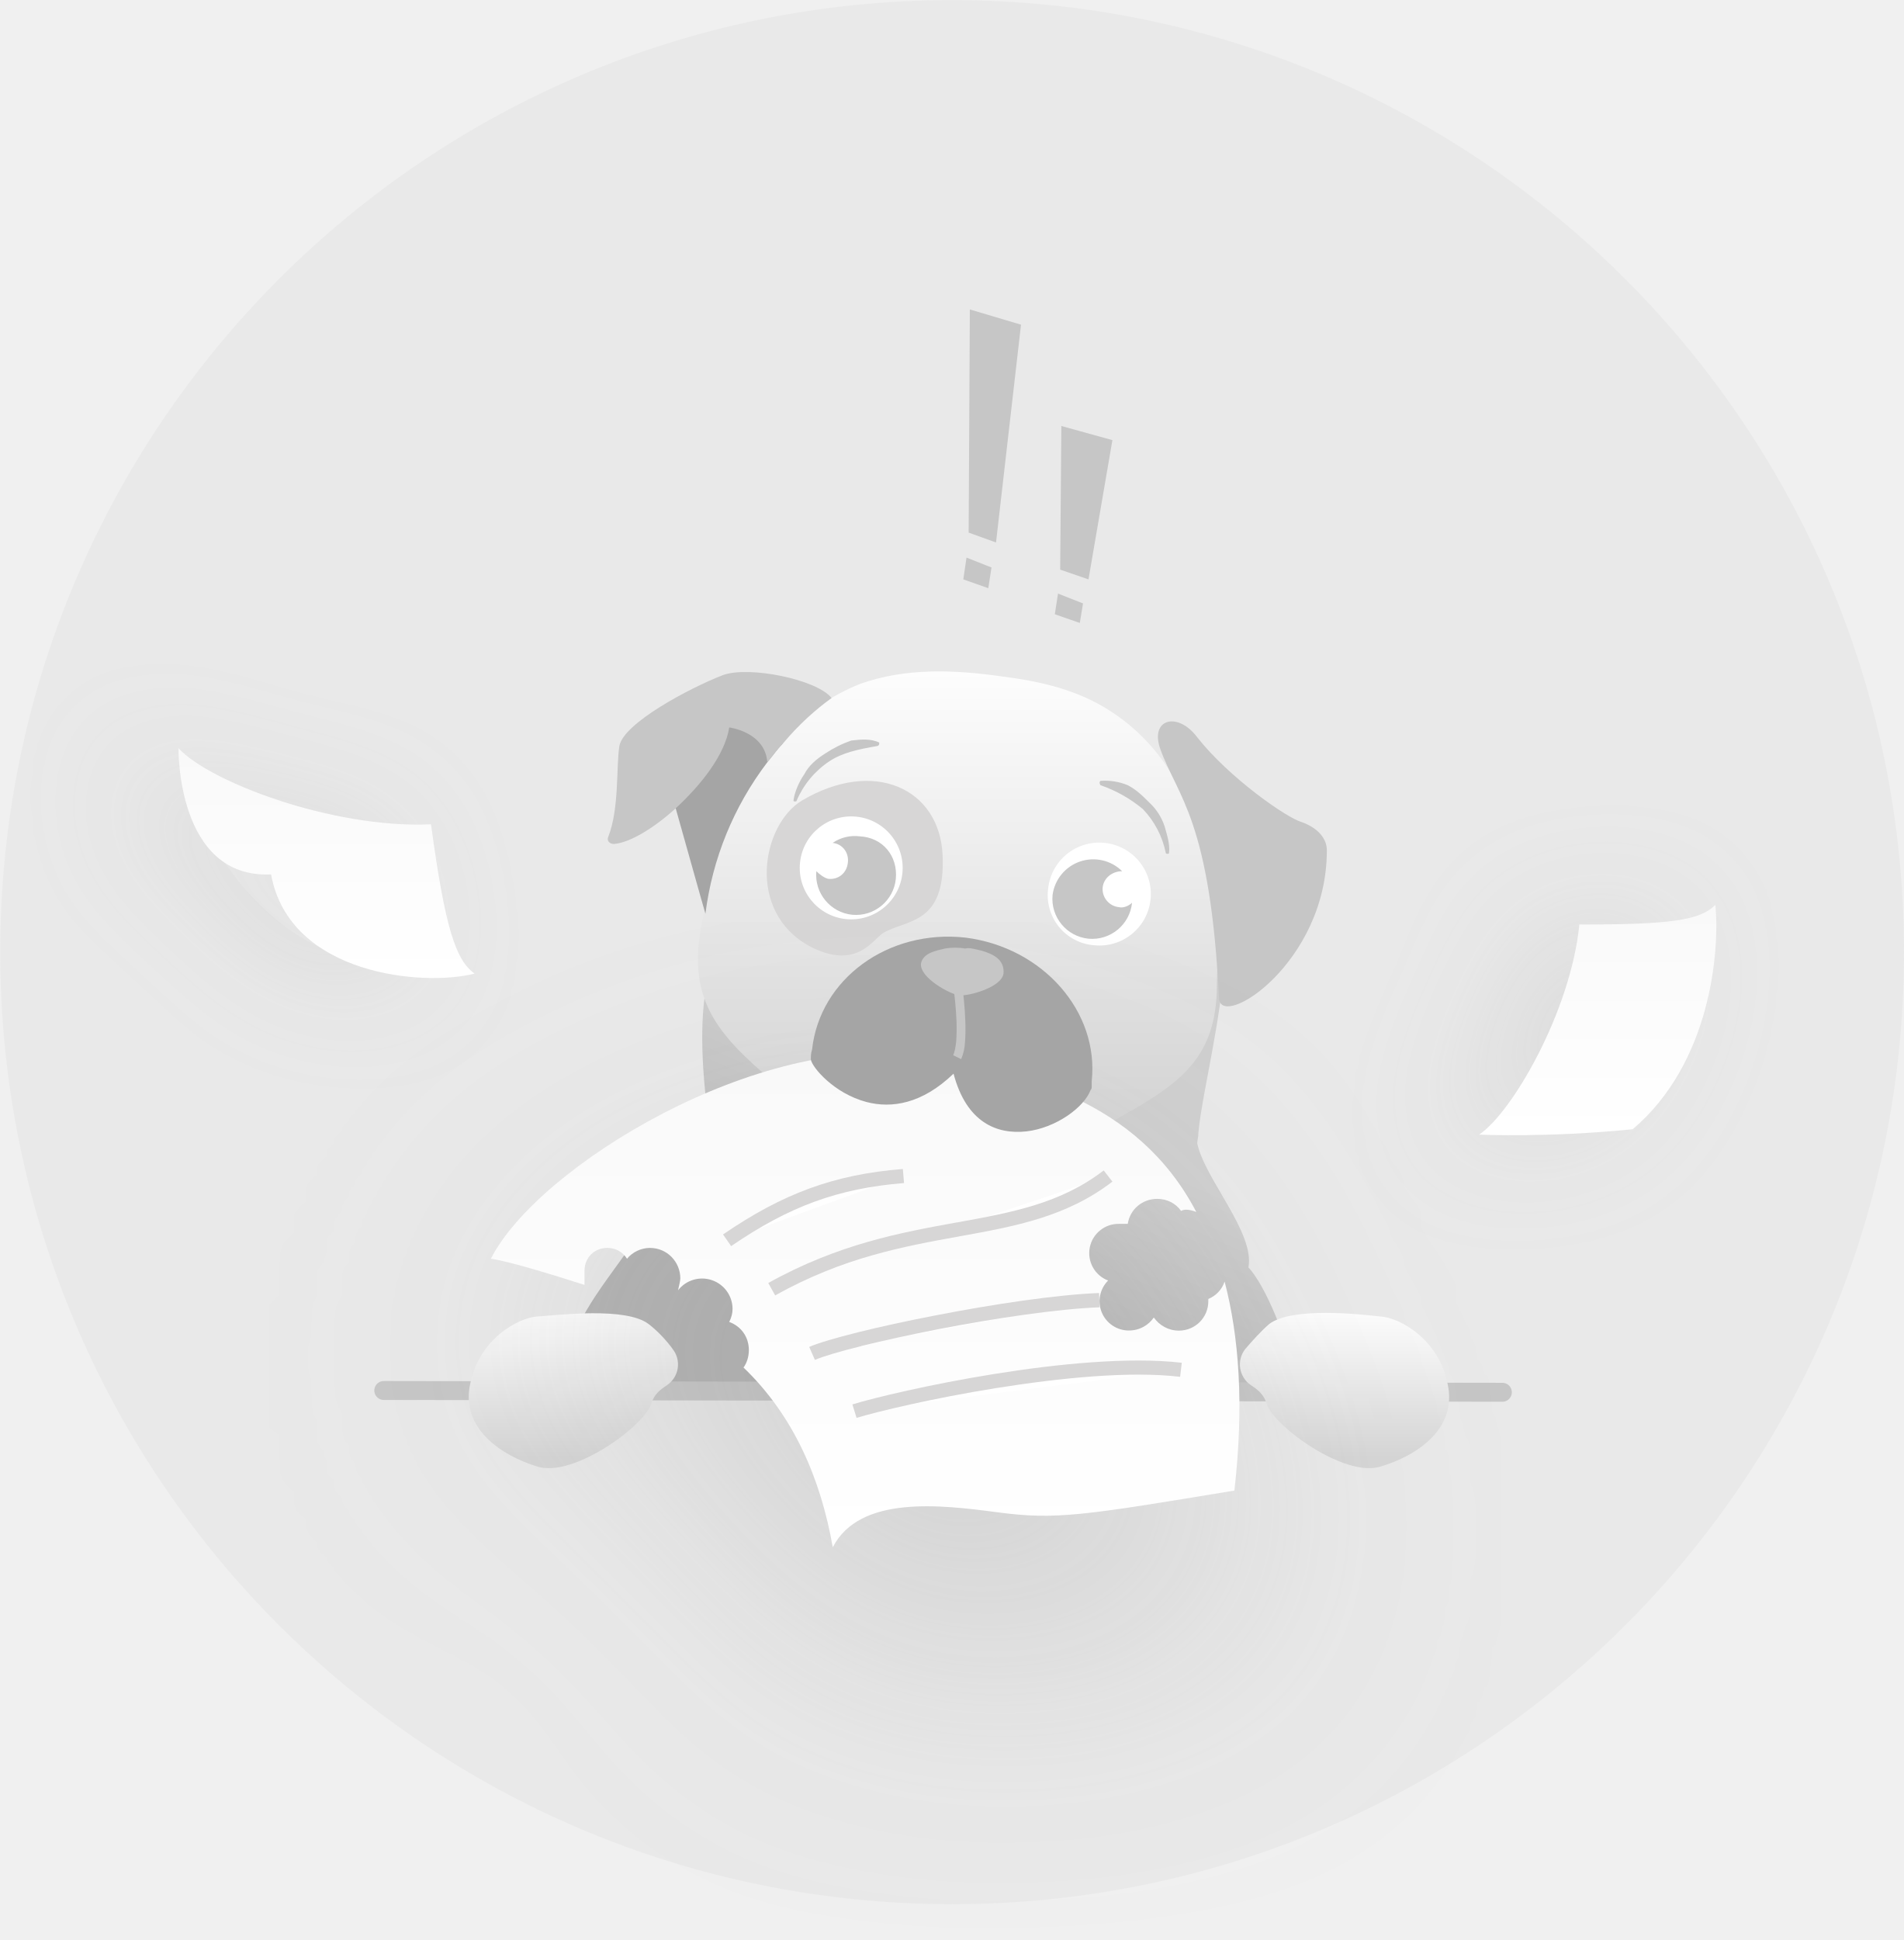
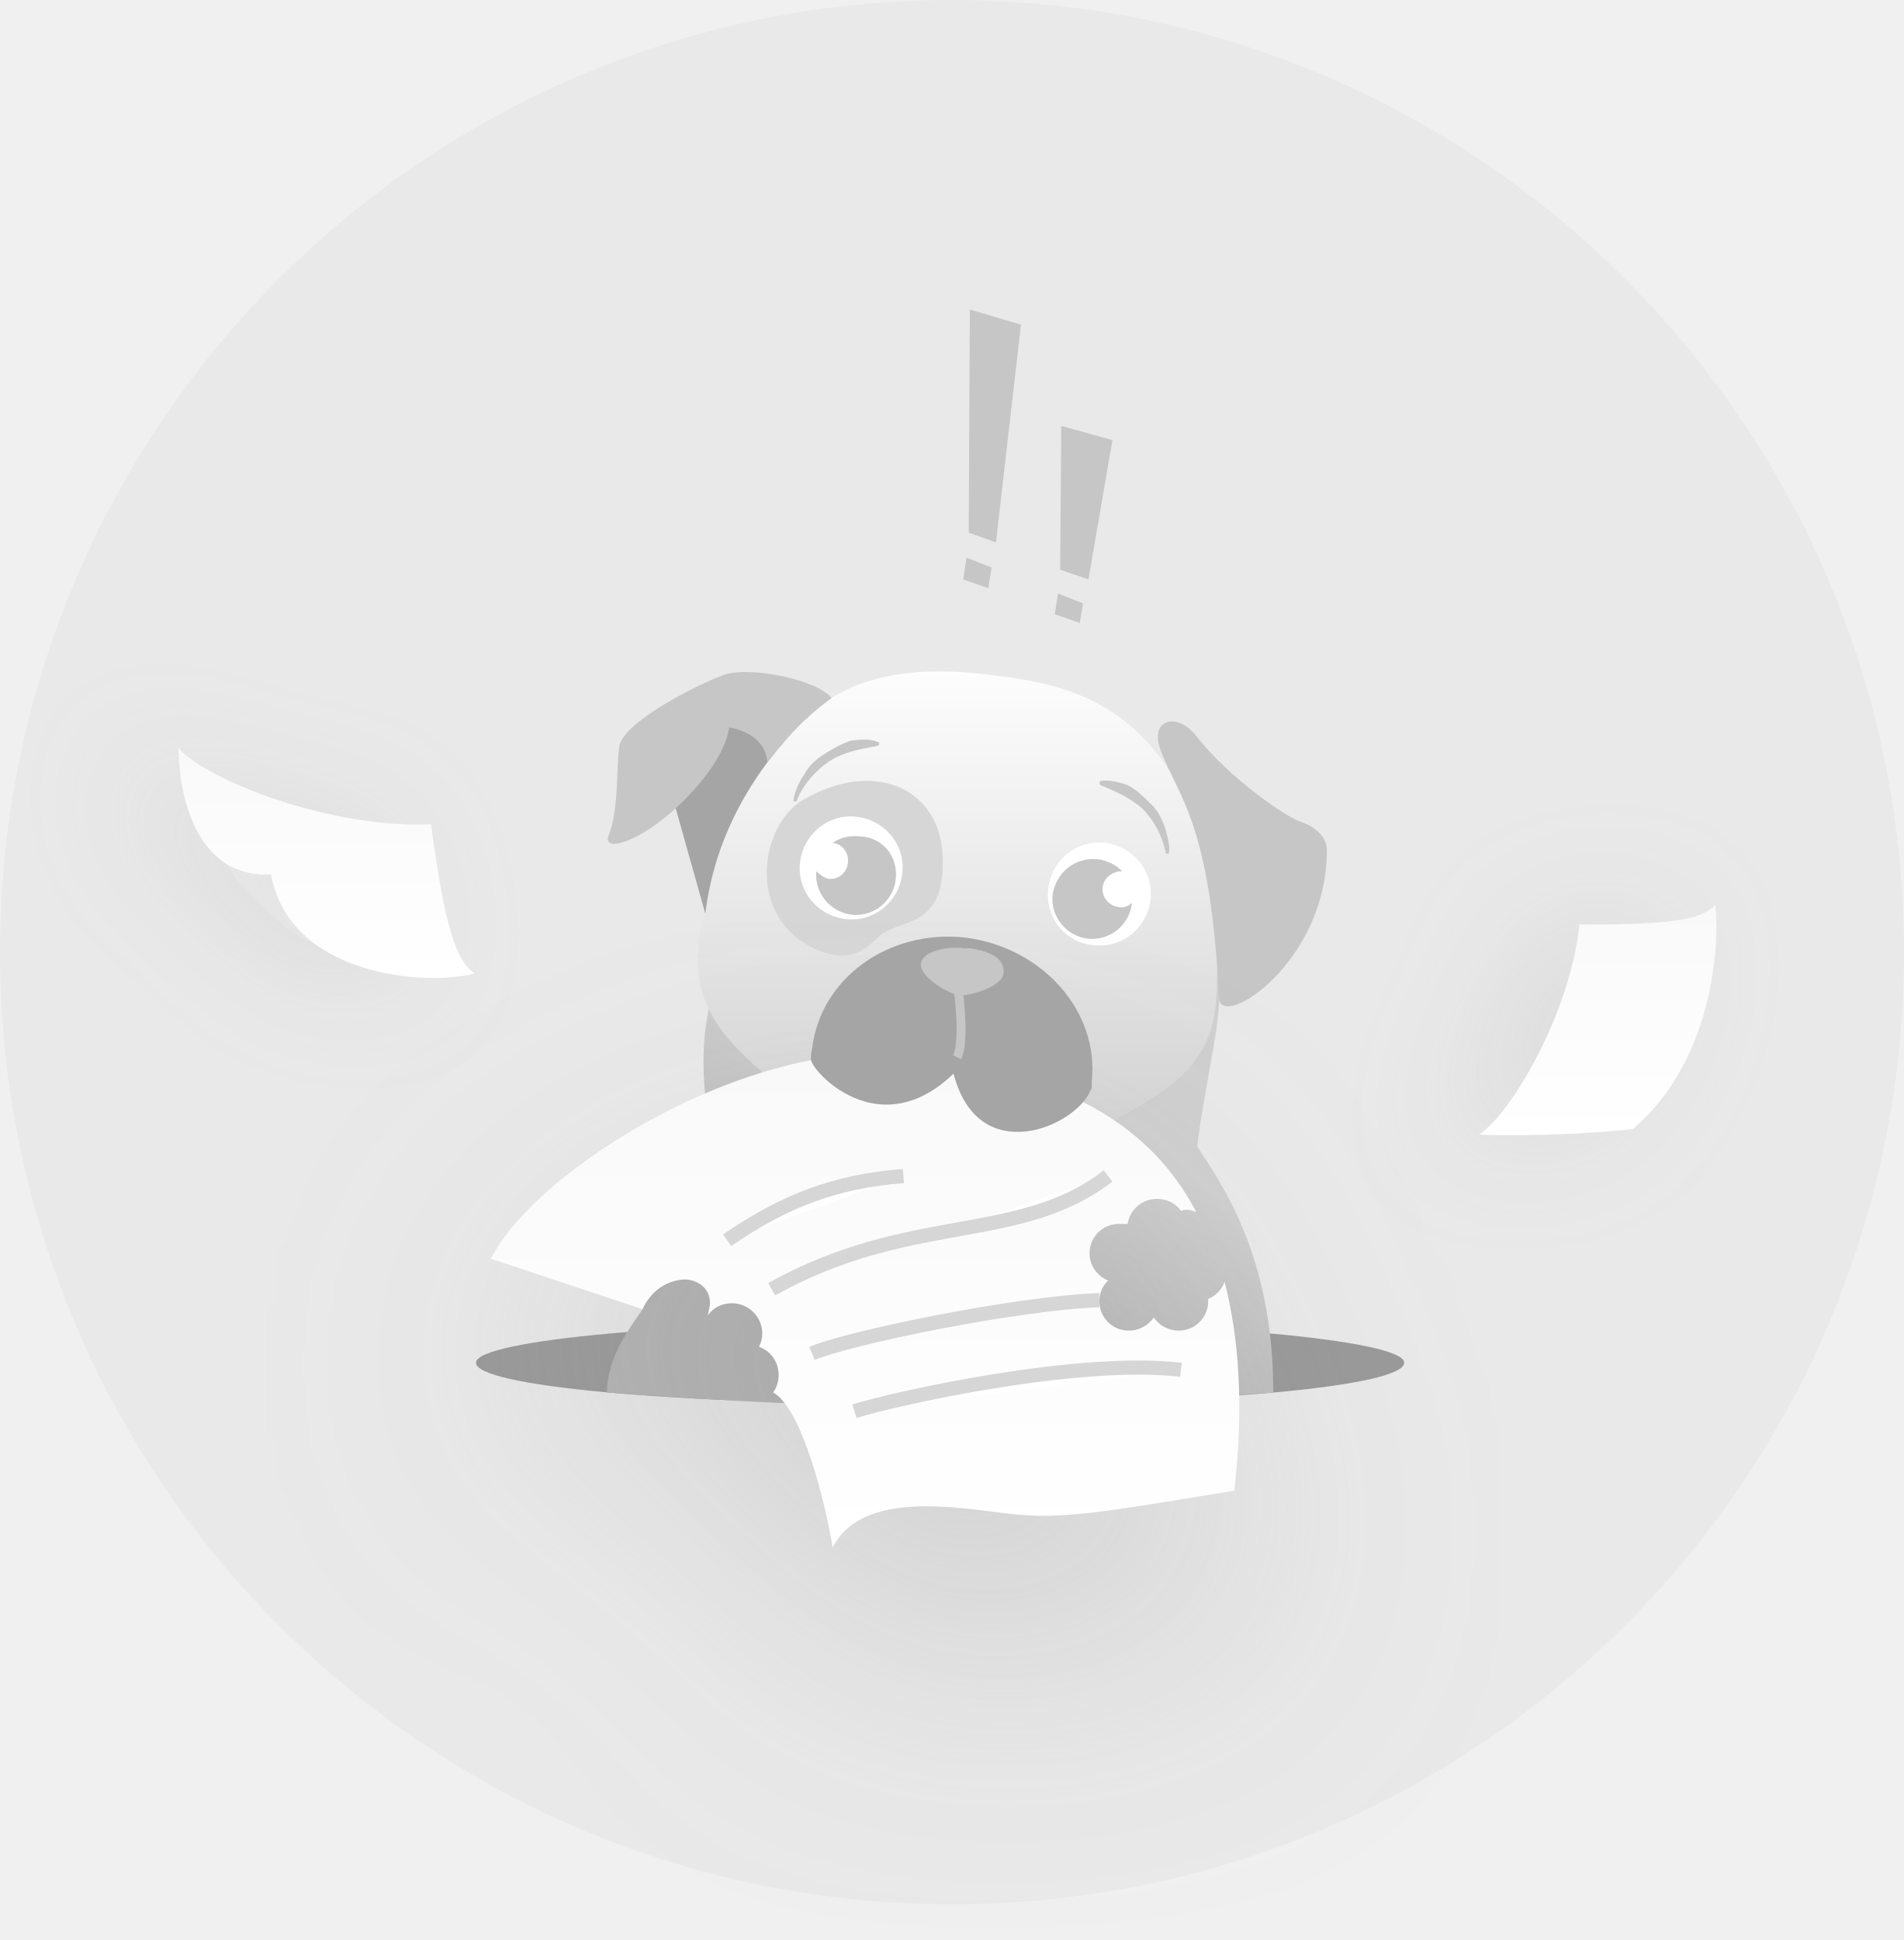
<svg xmlns="http://www.w3.org/2000/svg" width="160" height="163" fill="none">
-   <path fill="#8E8E8E" fill-opacity=".07" d="M160 80A79.99 79.99 0 1 0 .02 80 79.99 79.99 0 0 0 160 80Z" />
-   <path fill="#C6C6C6" d="m81.5 26 4.3 1.28-2.1 18.3-2.3-.83.1-18.75ZM81.22 46.85l2.1.83-.27 1.74-2.1-.74.27-1.83ZM89.18 35.79l4.3 1.19-2.01 11.7-2.38-.82.1-12.07ZM88.9 49.87l2.11.83-.27 1.64-2.1-.73.27-1.74Z" />
-   <path fill="url(#a)" d="M111.32 116.74H55.06s3.11-1-2.28 0c-5.5 1-5.5.82-5.03-2.66.45-3.47 3.75-7.04 6.3-10.88-.27-3.66.92-7.5 5.22-11.07v-.27c-2.1-20.95 8.96-14.09 18.2-17.56l-1.19-.83 13.54-5.85s3.84 1 7.41 3.02c2.65 1.55 5.12 3.56 5.49 6.13.46 2.92 0 6.76-.64 10.33-.55 3.2-1.2 6.13-1.37 8.05 0 .37-.1.64-.1.92.64 3.01 4.85 7.5 4.3 10.42 1.47 1.56 3.3 6.22 3.57 8.23.37 2.02 2.84 2.02 2.84 2.02Z" />
-   <path stroke="#C6C6C6" stroke-linecap="round" stroke-linejoin="round" stroke-miterlimit="10" stroke-width="1.59" d="m32.25 116.83 94 .15" />
-   <path fill="url(#b)" d="M93.94 93.96c-.73.46-1.65.82-2.47 1.1-1.1.36-2.38.73-3.57.91-3.66.74-7.4.92-11.16.1a29.97 29.97 0 0 1-9.05-3.3c-1.01-.55-1.92-1.19-2.75-1.92-4.66-3.93-7.13-6.86-6.03-12.9 1.1-6.03 2.46-10.51 2.46-10.51.1-.46.83-1.1 1.1-1.47.46-.46.73-1 1.2-1.46a65.2 65.2 0 0 1 2.37-2.84 17.85 17.85 0 0 1 6.22-4.2c3.84-1.38 7.96-1.2 11.9-.64 2.92.36 5.84 1 8.4 2.46a16.36 16.36 0 0 1 5.5 5.13c1.55 2.28 2.65 4.84 3.93 7.4 0 0 .45 4.76.27 10.9 0 6.12-3.02 8.31-8.32 11.24Z" />
-   <path fill="#D7D6D6" d="M74.18 78.41c-.91.64-2.29 3.11-6.13 1.1-5.4-2.93-4.02-10.25-.64-12.26 6.04-3.56 11.53-1 11.8 4.58.28 5.94-3.1 5.4-5.03 6.58Z" />
-   <path fill="url(#c)" d="M104.64 113.35a2.1 2.1 0 0 0 .46 3.02c.55.37 1.1.73 1.37 1.65.64 1.83 6.5 6.13 9.51 5.21 3.11-.91 6.5-3.2 5.67-6.95-.73-3.75-4.02-5.58-5.67-5.67-1.65-.18-7.4-.83-9.33.64-.73.64-1.46 1.46-2.01 2.1Z" />
-   <path fill="url(#d)" d="M56.53 113.35a2.1 2.1 0 0 1-.46 3.02c-.55.37-1.1.73-1.37 1.65-.64 1.83-6.5 6.13-9.52 5.21-3.01-.91-6.49-3.2-5.67-6.95.74-3.75 4.03-5.58 5.68-5.67 1.64-.1 7.4-.83 9.32.64.83.64 1.56 1.46 2.02 2.1Z" />
-   <path fill="#fff" d="M71.07 77.22a4.32 4.32 0 1 0 .92-8.6 4.32 4.32 0 1 0-.92 8.6Z" />
-   <path fill="#C6C6C6" d="M75.28 73.84a3.37 3.37 0 0 1-3.66 3.02 3.37 3.37 0 0 1-3.02-3.66c.28.27.64.55 1 .64.83.09 1.56-.46 1.65-1.37.1-.83-.45-1.56-1.28-1.65a3.3 3.3 0 0 1 2.29-.55c1.92.1 3.2 1.65 3.02 3.57Z" />
-   <path fill="#fff" d="M91.93 79.42a4.32 4.32 0 1 0 .91-8.6 4.32 4.32 0 0 0-4.76 3.84 4.22 4.22 0 0 0 3.85 4.76Z" />
-   <path fill="#C6C6C6" d="M88.45 75.21a3.37 3.37 0 0 0 3.02 3.66 3.37 3.37 0 0 0 3.66-3.02c-.28.27-.73.46-1.1.37a1.53 1.53 0 0 1-1.37-1.65c.09-.82.82-1.37 1.64-1.37a3.45 3.45 0 0 0-5.85 2.01ZM73.72 62.68c-1.55.27-2.92.55-4.02 1.28a7.52 7.52 0 0 0-2.75 3.3c0 .08-.09.08-.18.08s-.09-.09-.09-.09c.1-.73.46-1.55.91-2.2.37-.72 1.01-1.27 1.74-1.73a9.86 9.86 0 0 1 2.2-1.1c.82-.09 1.64-.18 2.38.18-.1 0 .09.19-.19.28.1 0 .1 0 0 0ZM92.47 65.97a11.3 11.3 0 0 1 3.57 2.01 7.45 7.45 0 0 1 1.92 3.66c0 .1.1.1.19.1s.09-.1.09-.1c.09-.73-.19-1.55-.37-2.2a4.74 4.74 0 0 0-1.28-2c-.55-.55-1.1-1.1-1.83-1.47a5.01 5.01 0 0 0-2.29-.36c-.09.09-.09.18 0 .36-.18 0 0 0 0 0ZM100.61 61.95c-1.64-2.2-4.02-1.56-3.1 1 1.46 4.03 4.2 5.95 4.93 20.95.19 2.65 9.06-3.02 9.06-12.44 0-1.74-2.1-2.38-2.1-2.38-1.28-.36-6.13-3.75-8.79-7.13Z" />
-   <path fill="#EEE" d="M25.24 69.08s-9.7-2.83-8.14.37c1.56 3.2 5.86 9.6 12.72 11.16 6.86 1.46 2.74-4.58 2.83-4.49l-7.4-7.04Z" />
+   <path fill="#8E8E8E" fill-opacity=".07" d="M160 80A80.002 80.002 0 0 0 80 0a80 80 0 1 0 80 80Z" />
+   <path fill="#999" d="M118 114.5c0 1.933-15.5 3.5-39 3.5-23 0-39-1.567-39-3.5s17.46-3.5 39-3.5c21.539 0 39 1.567 39 3.5Z" />
+   <path fill="#C6C6C6" d="m81.498 26 4.299 1.28-2.104 18.294-2.287-.823L81.498 26ZM81.224 46.855l2.103.823-.274 1.738-2.104-.732.275-1.83ZM89.182 35.787l4.299 1.19-2.013 11.707-2.378-.823.092-12.074ZM88.907 49.873l2.104.824-.274 1.646-2.104-.732.274-1.738Z" />
+   <path fill="url(#a)" d="M107 117c-22.731 1.593-34.964 1.532-56 0 0-3 2-5.5 3-7-.274-3.659.972-14.038 5.271-17.605v-.274C57.167 71.174 77.5 74.5 77.5 74.5l25.219 2.528s0 6.769-.641 10.336c-.548 3.201-1.28 7.043-1.463 8.964C102.677 99.542 107 105.5 107 117Z" />
+   <path fill="url(#b)" d="M93.938 93.961c-.732.458-1.647.823-2.47 1.098-1.097.366-2.378.732-3.567.915-3.659.731-7.41.914-11.16.091-3.11-.64-6.22-1.646-9.055-3.293a14.725 14.725 0 0 1-2.744-1.92c-4.665-3.934-7.134-6.86-6.037-12.898 1.098-6.037 2.47-10.519 2.47-10.519.091-.457.823-1.097 1.097-1.463.458-.457.732-1.006 1.19-1.464a65.197 65.197 0 0 1 2.378-2.835c1.83-1.83 3.841-3.293 6.22-4.208 3.841-1.372 7.957-1.189 11.89-.64 2.928.366 5.855 1.006 8.416 2.47 2.287 1.28 4.024 3.018 5.488 5.122 1.555 2.287 2.653 4.848 3.933 7.409 0 0 .457 4.756.274 10.885 0 6.128-3.018 8.323-8.323 11.25Z" />
+   <path fill="#D7D6D6" d="M74.18 78.412c-.914.64-2.286 3.11-6.128 1.097-5.396-2.927-4.024-10.244-.64-12.257 6.037-3.567 11.525-1.006 11.8 4.574.274 5.945-3.11 5.397-5.031 6.586Z" />
+   <path fill="#fff" d="M71.07 77.222c2.379.275 4.483-1.463 4.757-3.841s-1.463-4.482-3.842-4.757c-2.378-.274-4.482 1.464-4.756 3.842-.275 2.378 1.463 4.482 3.842 4.757Z" />
+   <path fill="#C6C6C6" d="M75.278 73.838c-.183 1.83-1.83 3.202-3.658 3.019-1.83-.183-3.202-1.83-3.019-3.66.275.275.64.55 1.006.641.823.092 1.555-.457 1.647-1.372.091-.823-.458-1.555-1.28-1.646.64-.458 1.463-.64 2.286-.55 1.92.092 3.201 1.647 3.018 3.568Z" />
+   <path fill="#fff" d="M91.925 79.418c2.379.274 4.482-1.464 4.757-3.842.274-2.378-1.464-4.482-3.842-4.756-2.378-.275-4.482 1.463-4.756 3.841-.275 2.47 1.463 4.574 3.841 4.757Z" />
+   <path fill="#C6C6C6" d="M88.45 75.21c-.183 1.83 1.189 3.476 3.018 3.659 1.83.183 3.476-1.19 3.659-3.019-.274.275-.732.458-1.098.366-.823-.091-1.463-.823-1.372-1.646.092-.823.824-1.372 1.647-1.372a3.513 3.513 0 0 0-2.104-1.006c-1.83-.183-3.476 1.097-3.75 3.018ZM73.723 62.679c-1.555.274-2.927.549-4.025 1.28-1.097.732-2.195 1.921-2.744 3.293 0 .092-.091.092-.183.092-.091 0-.091-.092-.091-.092.091-.731.457-1.554.915-2.195.365-.732 1.006-1.28 1.737-1.738.732-.457 1.373-.823 2.196-1.097.823-.092 1.646-.183 2.378.183-.092 0 .091.182-.183.274.091 0 .091 0 0 0ZM92.475 65.972c1.372.549 2.56 1.098 3.567 2.012.915.915 1.646 2.287 1.92 3.659 0 .091.092.091.184.091.091 0 .091-.091.091-.091.092-.732-.183-1.555-.366-2.195-.274-.732-.64-1.464-1.28-2.013-.55-.548-1.098-1.097-1.83-1.463-.731-.274-1.555-.457-2.286-.366-.092.092-.092.183 0 .366 0 0-.183 0 0 0ZM100.615 61.947c-1.646-2.195-4.024-1.555-3.11 1.006 1.464 4.025 4.208 5.946 4.94 20.947.183 2.652 9.055-3.019 9.055-12.44 0-1.738-2.104-2.378-2.104-2.378-1.28-.366-6.128-3.75-8.781-7.135Z" />
+   <path fill="#EEE" d="M25.244 69.082s-9.695-2.836-8.14.366c1.555 3.201 5.854 9.604 12.714 11.159 6.86 1.463 2.744-4.574 2.835-4.482l-7.409-7.043Z" />
+   <g filter="url(#c)">
+     <path fill="url(#d)" d="M15 62.862c2.47 2.744 12.806 6.769 21.221 6.403 1.19 8.78 2.104 11.433 3.659 12.53-4.208 1.099-15.55.184-17.105-8.323-7.958.366-7.775-10.61-7.775-10.61Z" />
+   </g>
  <g filter="url(#e)">
-     <path fill="url(#f)" d="M15 62.86c2.47 2.75 12.8 6.77 21.22 6.4 1.19 8.79 2.1 11.44 3.66 12.54-4.2 1.1-15.55.18-17.1-8.33-7.96.37-7.78-10.6-7.78-10.6Z" />
+     <path fill="url(#f)" d="M124.305 95.333c2.744-1.829 7.684-10.336 8.416-17.653 7.774 0 10.153-.366 11.433-1.647.366 3.842-.366 13.263-6.951 18.843-7.318.732-12.898.457-12.898.457Z" />
  </g>
  <g filter="url(#g)">
-     <path fill="url(#h)" d="M124.3 95.33c2.75-1.83 7.69-10.33 8.42-17.65 7.78 0 10.15-.37 11.43-1.65.37 3.85-.36 13.27-6.95 18.85-7.31.73-12.9.45-12.9.45Z" />
+     <path fill="url(#h)" d="M103.725 125.244c-12.714 2.103-15.001 2.469-19.849 1.829-4.848-.64-11.616-1.464-13.903 2.927-1.006-5.763-2.973-11.908-5-13 .274-.366.457-.915.457-1.463 0-1.098-.64-2.013-1.647-2.379.183-.366.275-.731.275-1.097a2.557 2.557 0 0 0-2.561-2.561c-.824 0-1.555.365-2.013 1.006.092-.458.183-.824.183-1.006 0-1.372-1.167-2-2.167-2-2.606.154-3.5 2.5-3.5 2.5l-12.748-4.239c3.933-7.775 22.592-19.117 36.038-17.013 8.598 1.28 18.294 3.658 23.233 13.08-.274-.092-.548-.183-.823-.183-.091 0-.274 0-.457.091-.457-.64-1.19-1.006-2.012-1.006-1.28 0-2.287.915-2.47 2.104h-.732a2.459 2.459 0 0 0-2.47 2.469c0 1.007.64 1.921 1.556 2.287-.458.457-.732 1.006-.732 1.738a2.46 2.46 0 0 0 2.47 2.47c.914 0 1.646-.458 2.103-1.098.458.64 1.19 1.098 2.104 1.098a2.46 2.46 0 0 0 2.47-2.47v-.183c.64-.274 1.189-.823 1.372-1.463 1.189 4.573 1.646 10.336.823 17.562Z" />
  </g>
-   <g filter="url(#i)">
-     <path fill="url(#j)" d="M103.72 125.24c-12.7 2.1-15 2.47-19.84 1.83-4.85-.64-11.62-1.46-13.9 2.93-1.01-5.76-3.3-11.07-7.5-15.1.27-.36.45-.9.45-1.46 0-1.1-.64-2-1.65-2.37.19-.37.28-.74.28-1.1a2.56 2.56 0 0 0-4.58-1.56c.1-.45.19-.82.19-1 0-1.38-1.1-2.56-2.56-2.56-.74 0-1.47.36-1.92.91a1.92 1.92 0 0 0-1.65-.91c-1.1 0-1.92.82-1.92 1.92v1.19c-6.5-2.1-7.87-2.2-7.87-2.2C45.18 98 63.85 86.64 77.3 88.75c8.6 1.28 18.3 3.66 23.23 13.08-.27-.1-.55-.19-.82-.19-.1 0-.27 0-.46.1-.45-.64-1.19-1.01-2-1.01-1.29 0-2.3.91-2.48 2.1h-.73a2.46 2.46 0 0 0-.92 4.76 2.46 2.46 0 0 0 1.74 4.2c.92 0 1.65-.45 2.1-1.09.46.64 1.2 1.1 2.11 1.1 1.37 0 2.47-1.1 2.47-2.47v-.19a2.4 2.4 0 0 0 1.37-1.46c1.2 4.57 1.65 10.34.82 17.56Z" />
-   </g>
-   <path fill="#fff" d="M71.8 118.57c3.57-1.1 18.75-4.49 27.44-3.48Z" />
-   <path fill="#D7D6D6" fill-rule="evenodd" d="M83.7 116.63c-5.31.85-9.97 1.97-11.72 2.5l-.35-1.13c1.82-.56 6.53-1.69 11.88-2.55 5.33-.86 11.37-1.46 15.8-.95l-.14 1.18c-4.25-.5-10.15.1-15.47.95Z" clip-rule="evenodd" />
-   <path fill="#fff" d="M68.24 113.72c2.92-1.28 17-4.2 24.14-4.48Z" />
-   <path fill="#D7D6D6" fill-rule="evenodd" d="M72.38 113.1c-1.84.45-3.23.87-3.9 1.16l-.48-1.09c.78-.34 2.26-.77 4.1-1.23 1.85-.46 4.12-.96 6.52-1.42 4.78-.93 10.13-1.74 13.74-1.88l.05 1.2c-3.52.13-8.8.92-13.57 1.84-2.38.47-4.63.96-6.46 1.41Z" clip-rule="evenodd" />
-   <path fill="#fff" d="M64.85 108.32c11.62-6.5 20.76-3.75 28.26-9.51Z" />
-   <path fill="#D7D6D6" fill-rule="evenodd" d="M80.63 103.88c-4.67.84-9.78 1.77-15.49 4.96l-.58-1.04c5.9-3.29 11.16-4.24 15.83-5.09h.03c4.7-.85 8.71-1.6 12.33-4.37l.73.94c-3.87 2.97-8.16 3.75-12.8 4.59h-.05Z" clip-rule="evenodd" />
-   <path fill="#fff" d="M61.1 104.2c4.94-3.38 9.15-4.93 14.82-5.4Z" />
-   <path fill="#D7D6D6" fill-rule="evenodd" d="M75.97 99.4c-5.56.45-9.67 1.97-14.53 5.3l-.68-.98c5.02-3.44 9.33-5.04 15.11-5.5l.1 1.18Z" clip-rule="evenodd" />
-   <path fill="#A5A5A5" d="M91.74 90.85V91.31c0 .09 0 .18-.09.27-.55 1.47-2.93 3.2-5.4 3.48-2.47.27-5.03-.73-6.12-4.85-2.66 2.56-5.22 2.93-7.32 2.38-2.75-.73-4.58-2.93-4.67-3.57 0-.27 0-.55.1-.82.64-5.95 6.4-10.15 12.9-9.42 6.49.82 11.24 6.22 10.6 12.07Z" />
-   <path fill="#C6C6C6" d="M81.13 79.7c-.55-.1-1.19-.1-1.74 0-.73.18-1.83.36-2 1.27-.1 1.2 2.46 2.56 3.2 2.66.73.09 3.56-.64 3.74-1.83.1-1.2-.91-1.65-1.83-1.92-.45-.1-1-.28-1.37-.19Z" />
-   <path fill="#C6C6C6" fill-rule="evenodd" d="M80.38 85.82a30.3 30.3 0 0 0-.32-3.3l.74-.11c.13.82.28 2.13.32 3.38.02.63.02 1.25-.03 1.8a4.1 4.1 0 0 1-.32 1.4l-.67-.33c.11-.24.2-.63.25-1.14.04-.5.05-1.1.03-1.7Z" clip-rule="evenodd" />
-   <path fill="#A5A5A5" d="m65.86 61.49-.1 1c-.45.46-.82 1.01-1.28 1.56a26.49 26.49 0 0 0-5.2 12.72c-.2-.65-2.11-7.5-2.48-8.79-.09-.27-.18-.45-.18-.45V65.6l1.74-3.85 4.48-2.28 3.02 2.01Z" />
-   <path fill="#C6C6C6" d="M69.88 58.65c-1.28.92-2.74 2.2-4.11 3.85-.46.45-.83 1-1.29 1.55-.18-2.56-3.2-2.93-3.2-2.93-.36 2.3-2.37 4.85-4.57 6.86-1.83 1.65-3.84 2.84-5.12 2.93-.37 0-.64-.27-.46-.64.92-2.38.64-5.85.92-7.6.36-1.91 5.85-4.84 8.68-5.94 2.2-.82 7.96.37 9.15 1.92Z" />
+   <path fill="#fff" d="M71.802 118.566c3.567-1.097 18.751-4.482 27.44-3.475l-27.44 3.475Z" />
+   <path fill="#D7D6D6" fill-rule="evenodd" d="M83.696 116.627c-5.31.854-9.97 1.97-11.719 2.508l-.35-1.137c1.818-.559 6.535-1.685 11.88-2.546 5.337-.858 11.373-1.465 15.804-.952l-.136 1.181c-4.259-.493-10.159.09-15.479.946Z" clip-rule="evenodd" />
+   <path fill="#fff" d="M68.235 113.718c2.927-1.28 17.013-4.207 24.148-4.481l-24.148 4.481Z" />
+   <path fill="#D7D6D6" fill-rule="evenodd" d="M72.383 113.094c-1.846.459-3.23.872-3.91 1.17l-.476-1.09c.783-.343 2.258-.776 4.099-1.234 1.856-.462 4.124-.959 6.522-1.424 4.787-.927 10.128-1.735 13.742-1.874l.046 1.189c-3.52.135-8.79.929-13.562 1.853-2.381.462-4.63.954-6.46 1.41Z" clip-rule="evenodd" />
+   <path fill="#fff" d="M64.85 108.322c11.617-6.494 20.764-3.75 28.264-9.513l-28.263 9.513Z" />
+   <path fill="#D7D6D6" fill-rule="evenodd" d="M80.632 103.876c-4.674.846-9.777 1.771-15.491 4.965l-.58-1.038c5.89-3.293 11.16-4.247 15.83-5.092l.03-.005c4.695-.85 8.713-1.588 12.331-4.368l.725.943c-3.868 2.971-8.157 3.747-12.794 4.586l-.05.009Z" clip-rule="evenodd" />
+   <path fill="#fff" d="M61.1 104.206c4.94-3.385 9.147-4.94 14.818-5.397L61.1 104.206Z" />
+   <path fill="#D7D6D6" fill-rule="evenodd" d="M75.966 99.402c-5.56.448-9.67 1.964-14.53 5.294l-.672-.981c5.018-3.438 9.324-5.032 15.106-5.499l.096 1.186Z" clip-rule="evenodd" />
+   <path fill="#A5A5A5" d="M91.743 90.851V91.31c0 .091 0 .183-.092.274-.549 1.464-2.927 3.201-5.397 3.476-2.47.274-5.03-.732-6.128-4.848-2.653 2.561-5.214 2.927-7.318 2.378-2.744-.731-4.573-2.927-4.664-3.567 0-.274 0-.549.091-.823.64-5.946 6.403-10.153 12.897-9.421 6.494.823 11.25 6.22 10.61 12.073Z" />
+   <path fill="#C6C6C6" d="M81.132 79.692a5.536 5.536 0 0 0-1.738 0c-.731.183-1.829.366-2.012 1.28-.091 1.19 2.47 2.562 3.201 2.653.732.092 3.568-.64 3.75-1.829.092-1.19-.914-1.647-1.829-1.92-.457-.092-1.006-.275-1.372-.184Z" />
+   <path fill="#C6C6C6" fill-rule="evenodd" d="M80.375 85.817a30.298 30.298 0 0 0-.314-3.293l.74-.114c.126.821.278 2.126.322 3.381.022.627.017 1.25-.032 1.796-.048.537-.143 1.04-.325 1.404l-.67-.334c.118-.235.204-.623.25-1.137.046-.504.05-1.093.03-1.703Z" clip-rule="evenodd" />
+   <path fill="#A5A5A5" d="m65.857 61.49-.091 1.006c-.458.457-.824 1.006-1.281 1.555-2.378 3.201-4.574 7.409-5.214 12.714-.183-.64-2.104-7.5-2.47-8.78-.09-.275-.182-.458-.182-.458v-1.921l1.738-3.842 4.482-2.286 3.018 2.012Z" />
+   <path fill="#C6C6C6" d="M69.882 58.654a22.32 22.32 0 0 0-4.117 3.842c-.457.457-.823 1.006-1.28 1.555-.183-2.561-3.202-2.927-3.202-2.927-.365 2.287-2.378 4.848-4.573 6.86-1.83 1.647-3.842 2.836-5.122 2.927-.366 0-.64-.274-.458-.64.915-2.378.64-5.854.915-7.592.366-1.92 5.854-4.848 8.69-5.946 2.195-.823 7.957.366 9.147 1.921Z" />
  <defs>
-     <linearGradient id="a" x1="89.5" x2="79.44" y1="94.5" y2="117.27" gradientUnits="userSpaceOnUse">
+     <linearGradient id="a" x1="89.5" x2="79.44" y1="94.5" y2="117.269" gradientUnits="userSpaceOnUse">
      <stop stop-color="#CFCFCF" />
-       <stop offset=".93" stop-color="#B3B3B3" />
+       <stop offset=".927" stop-color="#B3B3B3" />
    </linearGradient>
-     <linearGradient id="b" x1="80.48" x2="80.48" y1="56.41" y2="96.61" gradientUnits="userSpaceOnUse">
+     <linearGradient id="b" x1="80.476" x2="80.476" y1="56.414" y2="96.607" gradientUnits="userSpaceOnUse">
      <stop stop-color="#FDFDFD" />
-       <stop offset=".93" stop-color="#D5D5D5" />
+       <stop offset=".927" stop-color="#D5D5D5" />
    </linearGradient>
-     <linearGradient id="c" x1="112.99" x2="112.99" y1="110.31" y2="123.36" gradientUnits="userSpaceOnUse">
-       <stop stop-color="#FDFDFD" />
-       <stop offset=".93" stop-color="#D5D5D5" />
-     </linearGradient>
-     <linearGradient id="d" x1="48.18" x2="48.18" y1="110.34" y2="123.36" gradientUnits="userSpaceOnUse">
-       <stop stop-color="#FDFDFD" />
-       <stop offset=".93" stop-color="#D5D5D5" />
-     </linearGradient>
-     <linearGradient id="f" x1="27.44" x2="27.44" y1="62.86" y2="82.17" gradientUnits="userSpaceOnUse">
+     <linearGradient id="d" x1="27.44" x2="27.44" y1="62.862" y2="82.169" gradientUnits="userSpaceOnUse">
      <stop stop-color="#F9F9F9" />
      <stop offset="1" stop-color="#fff" />
    </linearGradient>
-     <linearGradient id="h" x1="134.27" x2="134.27" y1="76.03" y2="95.38" gradientUnits="userSpaceOnUse">
+     <linearGradient id="f" x1="134.268" x2="134.268" y1="76.033" y2="95.384" gradientUnits="userSpaceOnUse">
      <stop stop-color="#F9F9F9" />
      <stop offset="1" stop-color="#fff" />
    </linearGradient>
-     <linearGradient id="j" x1="72.7" x2="72.7" y1="88.49" y2="130" gradientUnits="userSpaceOnUse">
+     <linearGradient id="h" x1="72.697" x2="72.697" y1="88.492" y2="130" gradientUnits="userSpaceOnUse">
      <stop stop-color="#F9F9F9" />
      <stop offset="1" stop-color="#fff" />
    </linearGradient>
-     <filter id="e" width="44.88" height="39.31" x="1" y="52.86" color-interpolation-filters="sRGB" filterUnits="userSpaceOnUse">
+     <filter id="c" width="44.88" height="39.308" x="1" y="52.862" color-interpolation-filters="sRGB" filterUnits="userSpaceOnUse">
      <feFlood flood-opacity="0" result="BackgroundImageFix" />
      <feColorMatrix in="SourceAlpha" result="hardAlpha" values="0 0 0 0 0 0 0 0 0 0 0 0 0 0 0 0 0 0 127 0" />
      <feOffset dx="-4" />
      <feGaussianBlur stdDeviation="5" />
      <feColorMatrix values="0 0 0 0 0.563 0 0 0 0 0.563 0 0 0 0 0.563 0 0 0 0.15 0" />
      <feBlend in2="BackgroundImageFix" result="effect1_dropShadow_223_1069" />
      <feBlend in="SourceGraphic" in2="effect1_dropShadow_223_1069" result="shape" />
    </filter>
-     <filter id="g" width="39.93" height="39.35" x="110.31" y="66.03" color-interpolation-filters="sRGB" filterUnits="userSpaceOnUse">
+     <filter id="e" width="39.925" height="39.35" x="110.305" y="66.033" color-interpolation-filters="sRGB" filterUnits="userSpaceOnUse">
      <feFlood flood-opacity="0" result="BackgroundImageFix" />
      <feColorMatrix in="SourceAlpha" result="hardAlpha" values="0 0 0 0 0 0 0 0 0 0 0 0 0 0 0 0 0 0 127 0" />
      <feOffset dx="-4" />
      <feGaussianBlur stdDeviation="5" />
      <feColorMatrix values="0 0 0 0 0.563 0 0 0 0 0.563 0 0 0 0 0.563 0 0 0 0.15 0" />
      <feBlend in2="BackgroundImageFix" result="effect1_dropShadow_223_1069" />
      <feBlend in="SourceGraphic" in2="effect1_dropShadow_223_1069" result="shape" />
    </filter>
-     <filter id="i" width="106.89" height="85.51" x="19.25" y="77.49" color-interpolation-filters="sRGB" filterUnits="userSpaceOnUse">
+     <filter id="g" width="106.891" height="85.508" x="19.252" y="77.492" color-interpolation-filters="sRGB" filterUnits="userSpaceOnUse">
      <feFlood flood-opacity="0" result="BackgroundImageFix" />
      <feColorMatrix in="SourceAlpha" result="hardAlpha" values="0 0 0 0 0 0 0 0 0 0 0 0 0 0 0 0 0 0 127 0" />
      <feOffset dy="11" />
      <feGaussianBlur stdDeviation="11" />
      <feColorMatrix values="0 0 0 0 0.577 0 0 0 0 0.577 0 0 0 0 0.577 0 0 0 0.27 0" />
      <feBlend in2="BackgroundImageFix" result="effect1_dropShadow_223_1069" />
      <feBlend in="SourceGraphic" in2="effect1_dropShadow_223_1069" result="shape" />
    </filter>
  </defs>
</svg>
